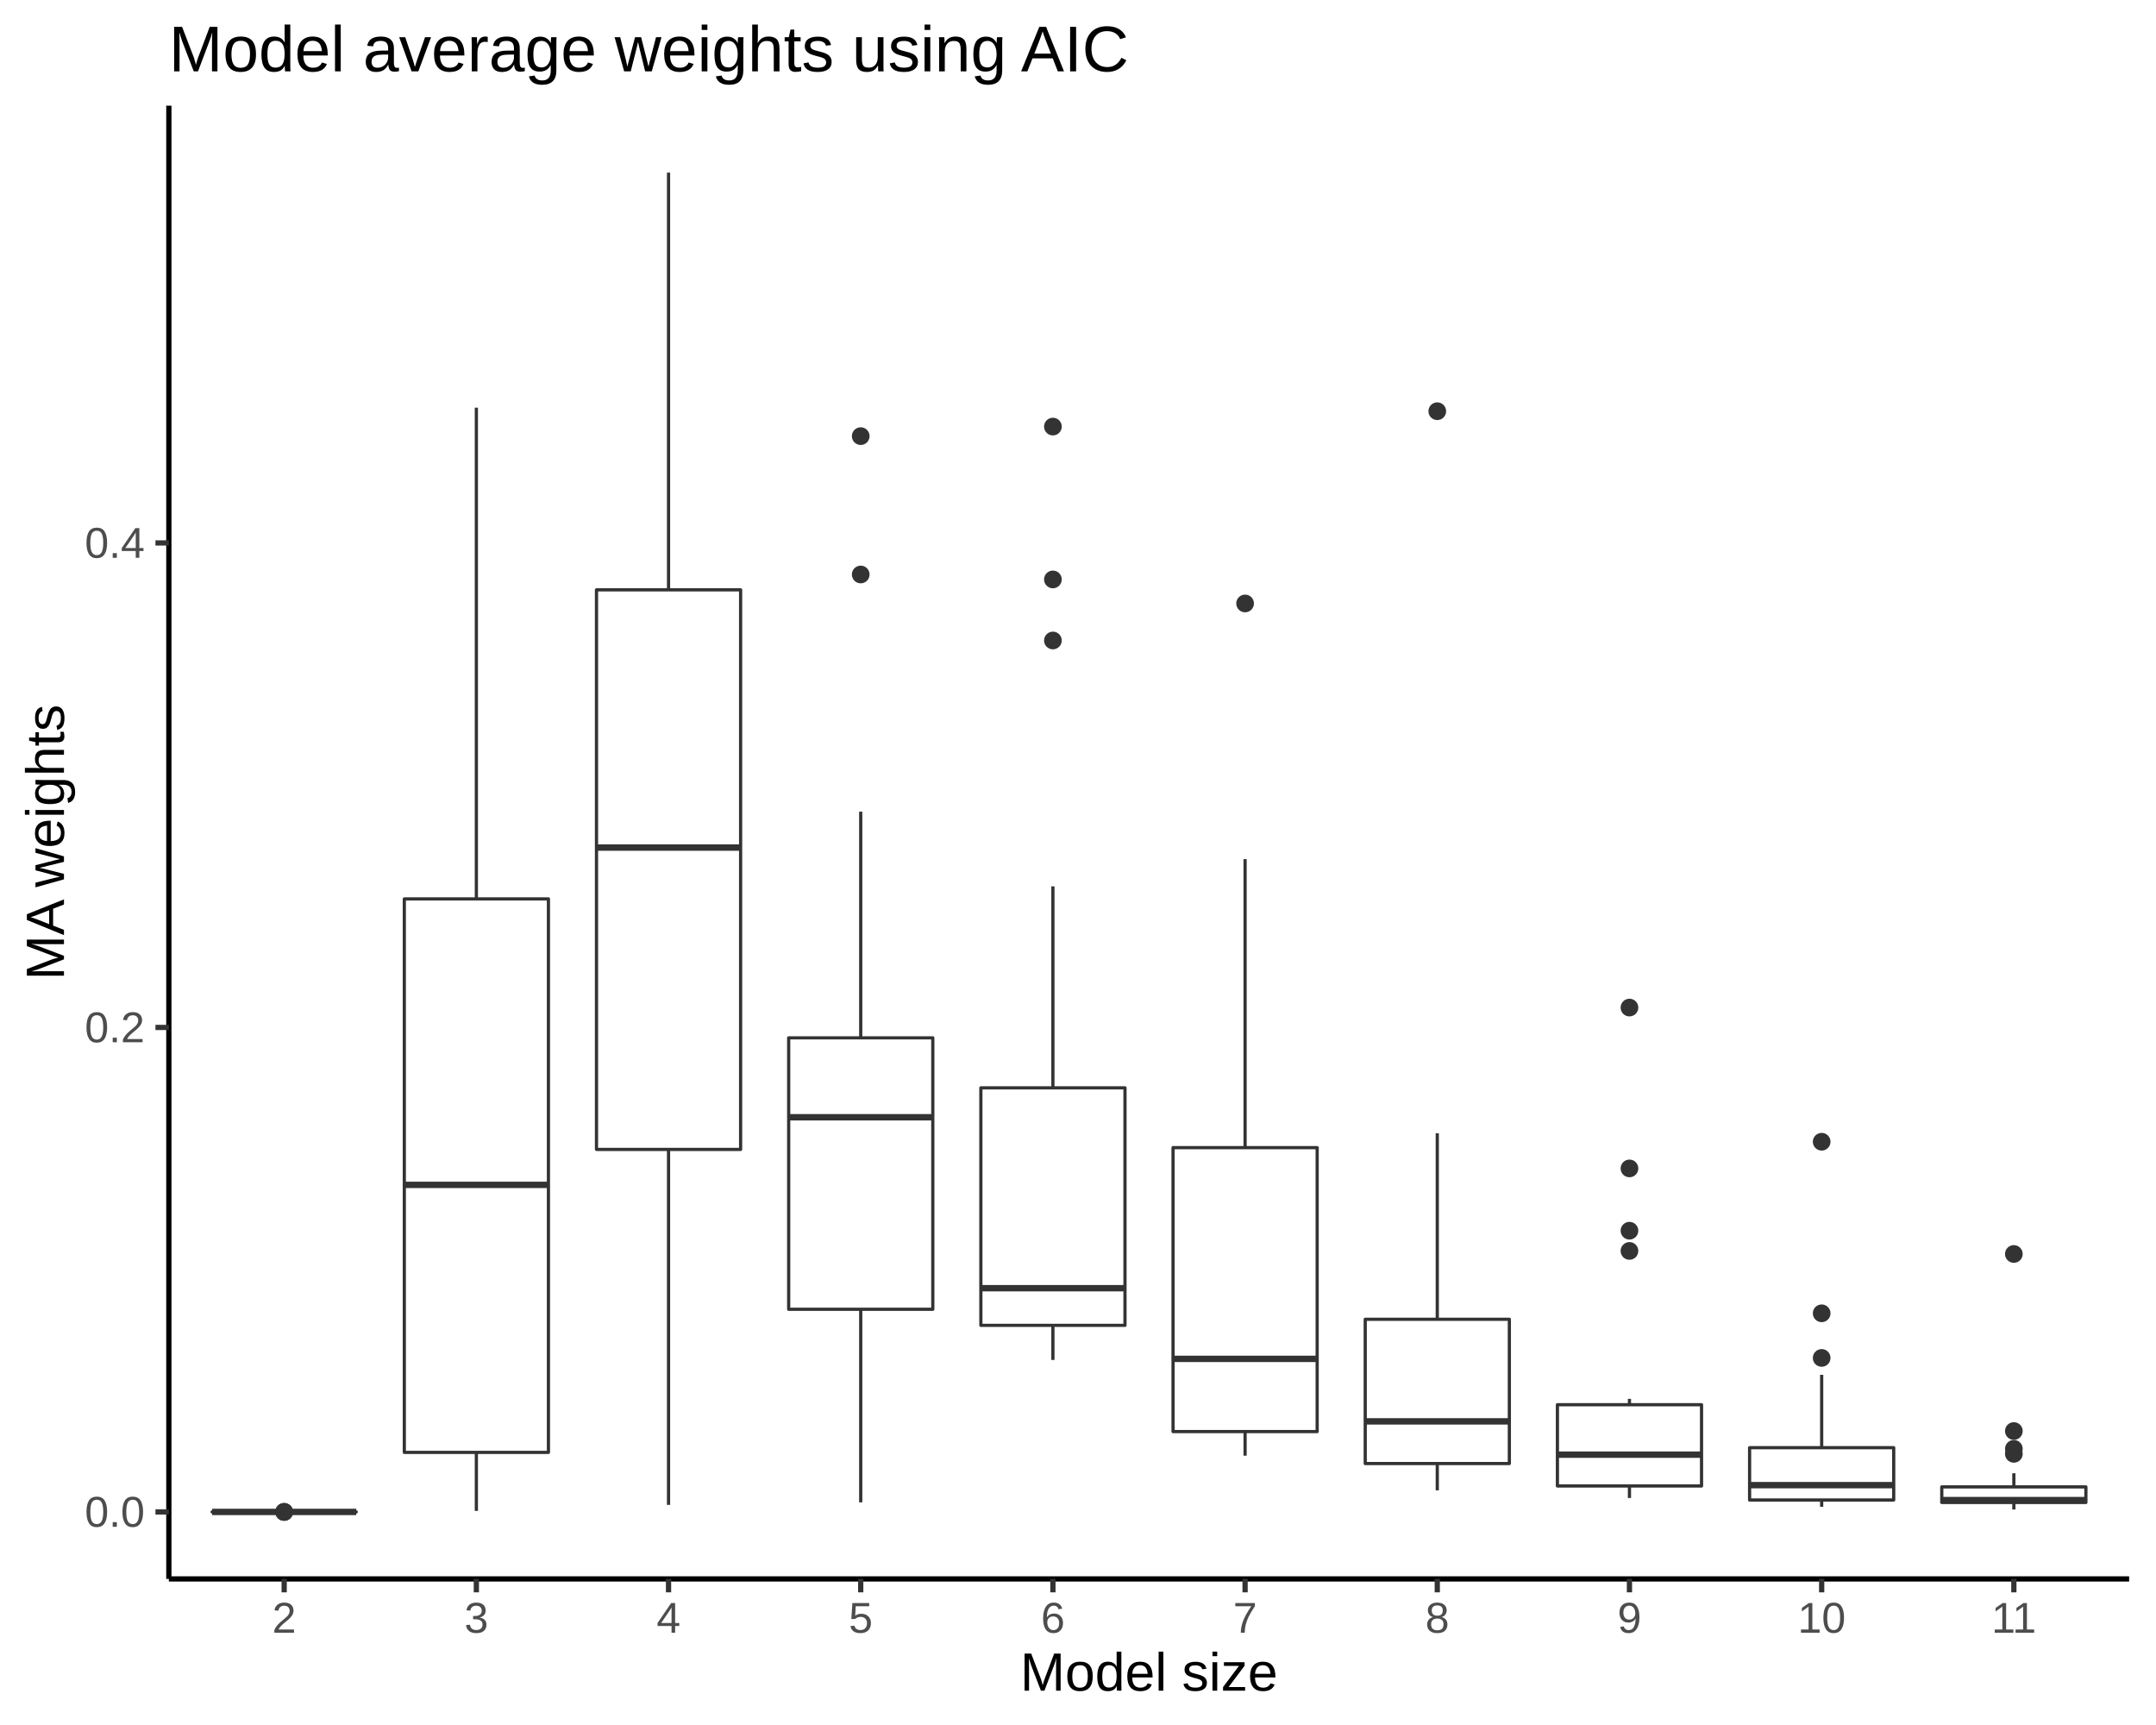
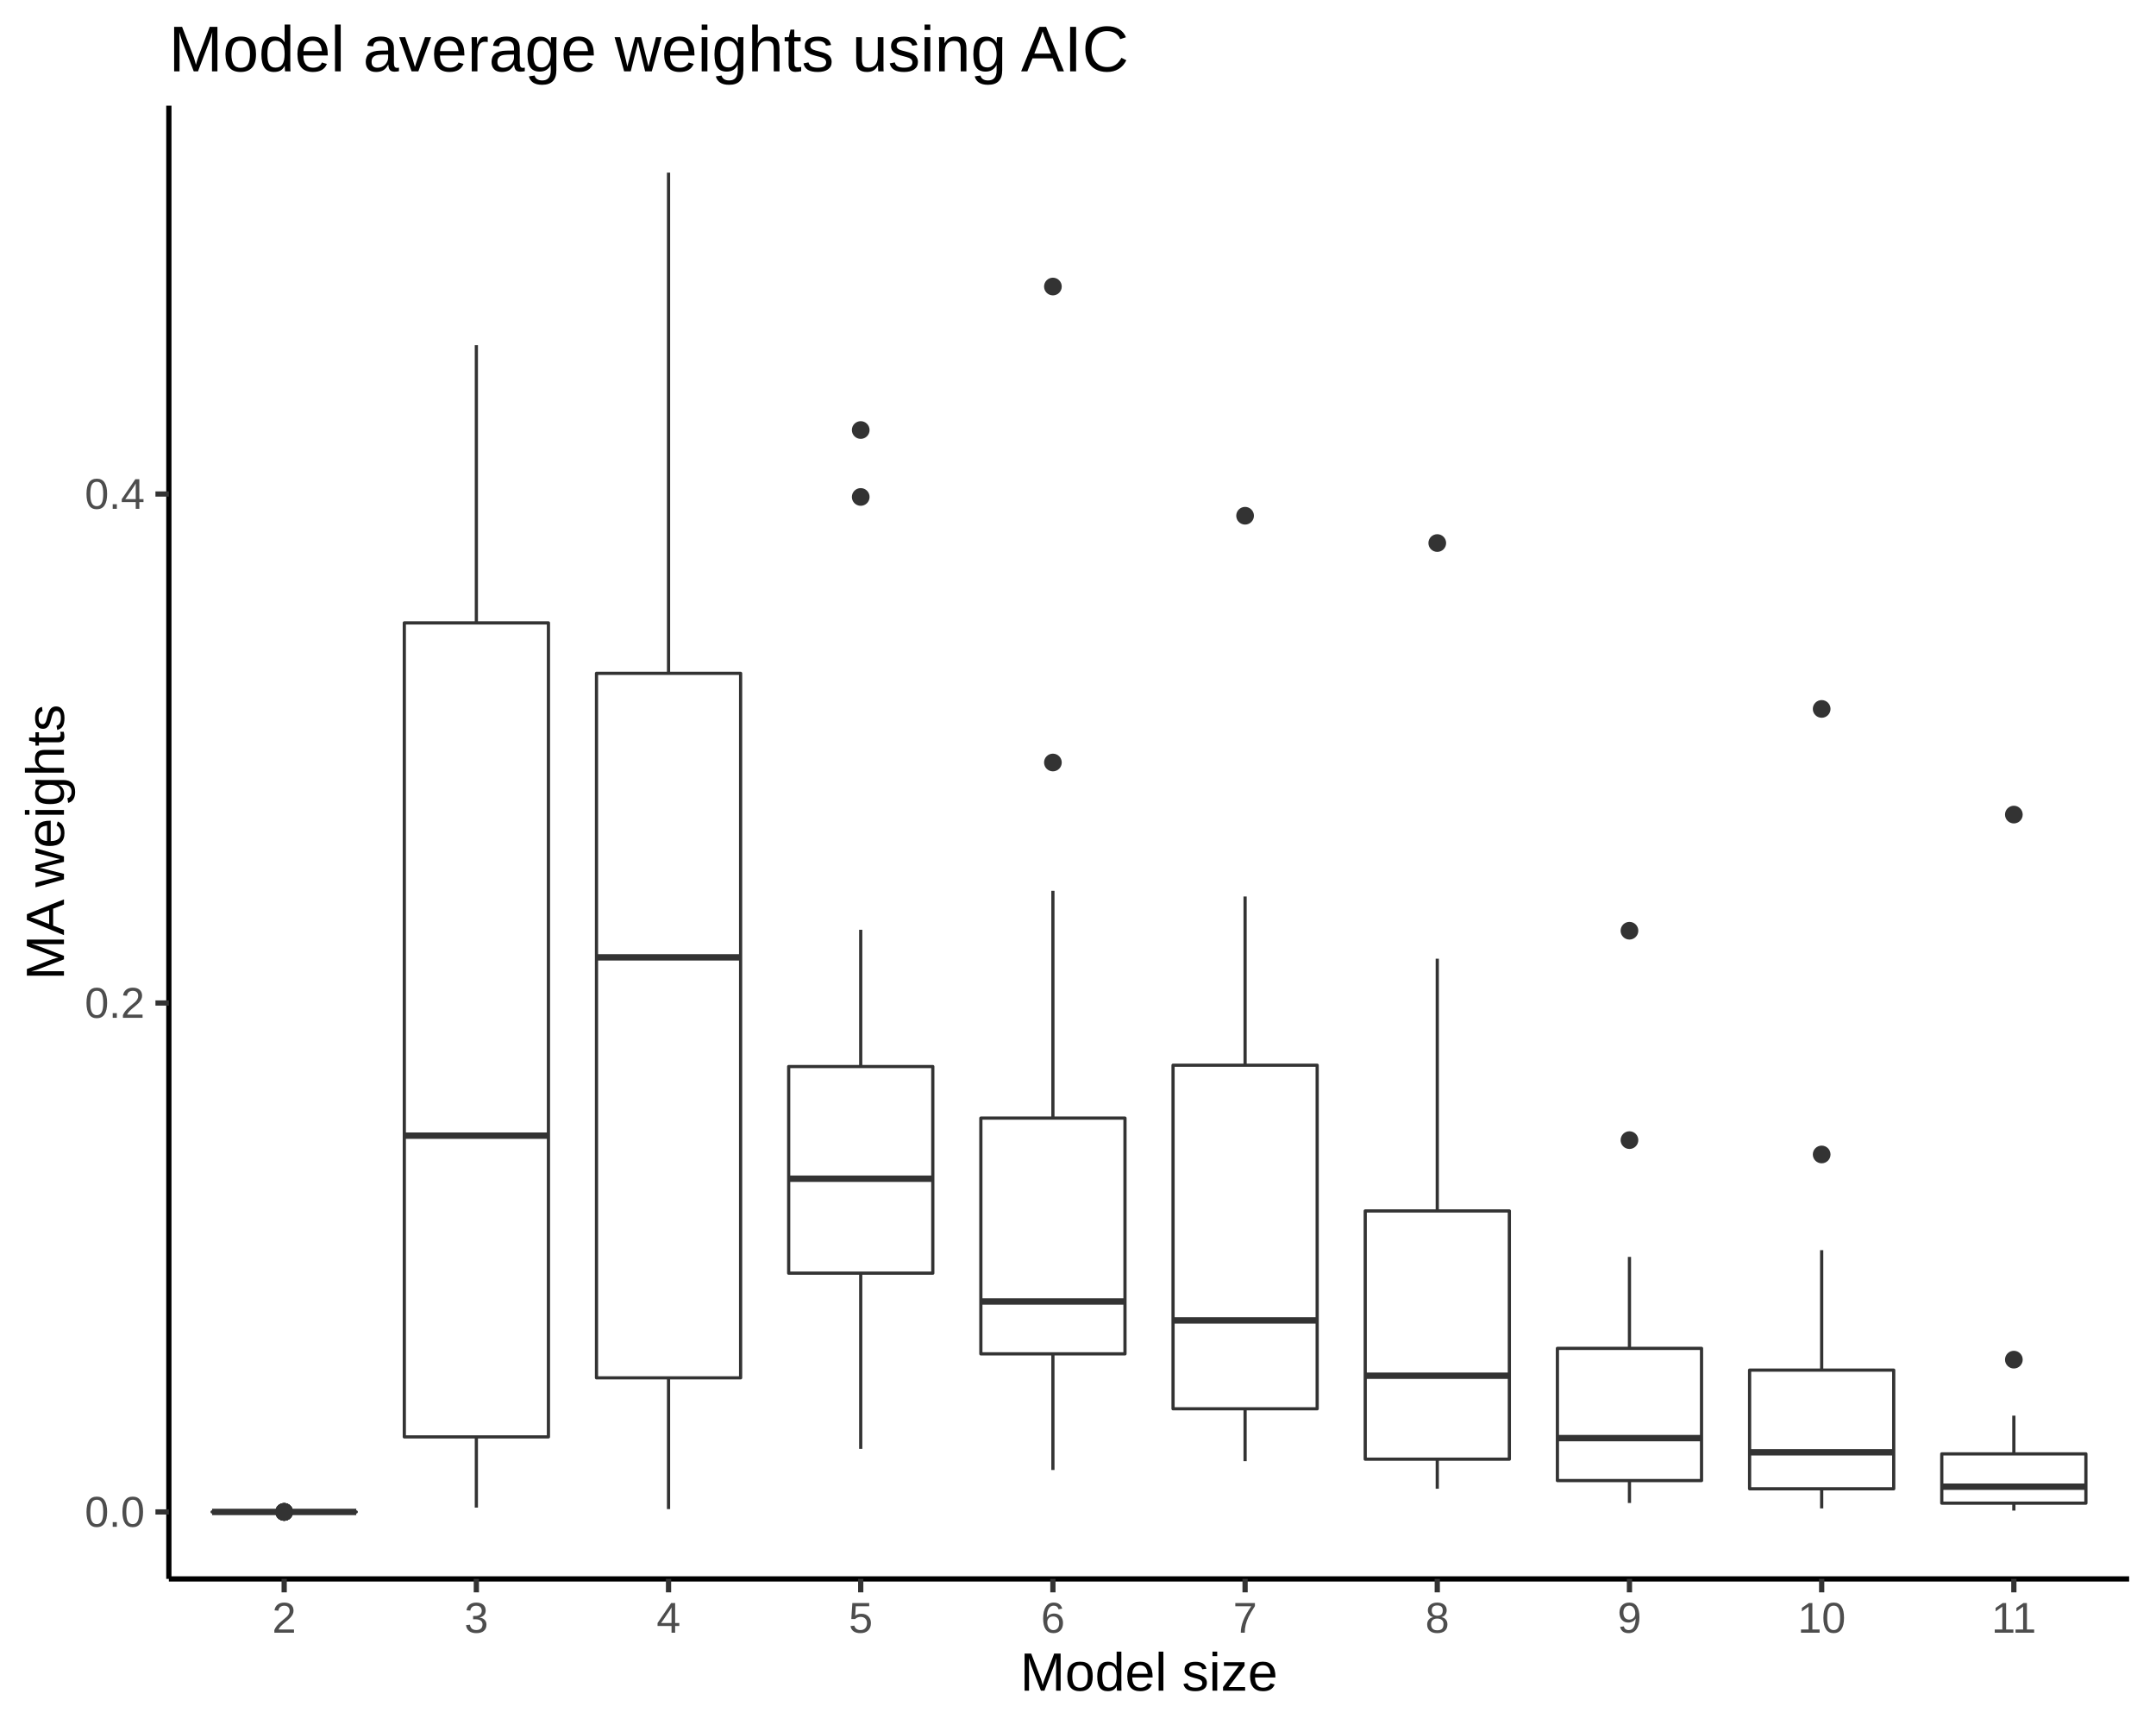
<svg xmlns="http://www.w3.org/2000/svg" viewBox="0 0 720.00 576.00">
  <defs>
    <style type="text/css">
    line, polyline, polygon, path, rect, circle {
      fill: none;
      stroke: #000000;
      stroke-linecap: round;
      stroke-linejoin: round;
      stroke-miterlimit: 10.00;
    }
  </style>
  </defs>
  <rect width="100%" height="100%" style="stroke: none; fill: #FFFFFF;" />
  <rect x="0.00" y="0.00" width="720.00" height="576.00" style="stroke-width: 1.75; stroke: #FFFFFF; fill: #FFFFFF;" />
  <defs>
    <clipPath id="cpNTYuMzl8NzExLjAzfDUyNy4yMnwzNS4yOA==">
      <rect x="56.39" y="35.28" width="654.64" height="491.94" />
    </clipPath>
  </defs>
  <rect x="56.39" y="35.28" width="654.64" height="491.94" style="stroke-width: 1.75; stroke: none; fill: #FFFFFF;" clip-path="url(#cpNTYuMzl8NzExLjAzfDUyNy4yMnwzNS4yOA==)" />
  <circle cx="94.90" cy="504.85" r="1.95pt" style="stroke-width: 0.71; stroke: #333333; fill: #333333;" clip-path="url(#cpNTYuMzl8NzExLjAzfDUyNy4yMnwzNS4yOA==)" />
  <circle cx="94.90" cy="504.85" r="1.95pt" style="stroke-width: 0.71; stroke: #333333; fill: #333333;" clip-path="url(#cpNTYuMzl8NzExLjAzfDUyNy4yMnwzNS4yOA==)" />
  <circle cx="94.90" cy="504.85" r="1.95pt" style="stroke-width: 0.71; stroke: #333333; fill: #333333;" clip-path="url(#cpNTYuMzl8NzExLjAzfDUyNy4yMnwzNS4yOA==)" />
+   <circle cx="94.90" cy="504.85" r="1.95pt" style="stroke-width: 0.71; stroke: #333333; fill: #333333;" clip-path="url(#cpNTYuMzl8NzExLjAzfDUyNy4yMnwzNS4yOA==)" />
+   <circle cx="94.90" cy="504.85" r="1.95pt" style="stroke-width: 0.71; stroke: #333333; fill: #333333;" clip-path="url(#cpNTYuMzl8NzExLjAzfDUyNy4yMnwzNS4yOA==)" />
  <line x1="94.90" y1="504.85" x2="94.90" y2="504.85" style="stroke-width: 1.07; stroke: #333333; stroke-linecap: butt;" clip-path="url(#cpNTYuMzl8NzExLjAzfDUyNy4yMnwzNS4yOA==)" />
  <line x1="94.90" y1="504.85" x2="94.90" y2="504.85" style="stroke-width: 1.07; stroke: #333333; stroke-linecap: butt;" clip-path="url(#cpNTYuMzl8NzExLjAzfDUyNy4yMnwzNS4yOA==)" />
  <polygon points="70.83,504.85 70.83,504.85 118.97,504.85 118.97,504.85 70.83,504.85 " style="stroke-width: 1.07; stroke: #333333; fill: #FFFFFF;" clip-path="url(#cpNTYuMzl8NzExLjAzfDUyNy4yMnwzNS4yOA==)" />
  <line x1="70.83" y1="504.85" x2="118.97" y2="504.85" style="stroke-width: 2.13; stroke: #333333; stroke-linecap: butt;" clip-path="url(#cpNTYuMzl8NzExLjAzfDUyNy4yMnwzNS4yOA==)" />
-   <line x1="159.08" y1="300.15" x2="159.08" y2="136.12" style="stroke-width: 1.07; stroke: #333333; stroke-linecap: butt;" clip-path="url(#cpNTYuMzl8NzExLjAzfDUyNy4yMnwzNS4yOA==)" />
-   <line x1="159.08" y1="484.98" x2="159.08" y2="504.49" style="stroke-width: 1.07; stroke: #333333; stroke-linecap: butt;" clip-path="url(#cpNTYuMzl8NzExLjAzfDUyNy4yMnwzNS4yOA==)" />
-   <polygon points="135.02,300.15 135.02,484.98 183.15,484.98 183.15,300.15 135.02,300.15 " style="stroke-width: 1.07; stroke: #333333; fill: #FFFFFF;" clip-path="url(#cpNTYuMzl8NzExLjAzfDUyNy4yMnwzNS4yOA==)" />
-   <line x1="135.02" y1="395.65" x2="183.15" y2="395.65" style="stroke-width: 2.13; stroke: #333333; stroke-linecap: butt;" clip-path="url(#cpNTYuMzl8NzExLjAzfDUyNy4yMnwzNS4yOA==)" />
-   <line x1="223.26" y1="196.95" x2="223.26" y2="57.64" style="stroke-width: 1.07; stroke: #333333; stroke-linecap: butt;" clip-path="url(#cpNTYuMzl8NzExLjAzfDUyNy4yMnwzNS4yOA==)" />
-   <line x1="223.26" y1="383.80" x2="223.26" y2="502.50" style="stroke-width: 1.07; stroke: #333333; stroke-linecap: butt;" clip-path="url(#cpNTYuMzl8NzExLjAzfDUyNy4yMnwzNS4yOA==)" />
-   <polygon points="199.20,196.95 199.20,383.80 247.33,383.80 247.33,196.95 199.20,196.95 " style="stroke-width: 1.07; stroke: #333333; fill: #FFFFFF;" clip-path="url(#cpNTYuMzl8NzExLjAzfDUyNy4yMnwzNS4yOA==)" />
-   <line x1="199.20" y1="283.01" x2="247.33" y2="283.01" style="stroke-width: 2.13; stroke: #333333; stroke-linecap: butt;" clip-path="url(#cpNTYuMzl8NzExLjAzfDUyNy4yMnwzNS4yOA==)" />
-   <circle cx="287.44" cy="145.63" r="1.95pt" style="stroke-width: 0.71; stroke: #333333; fill: #333333;" clip-path="url(#cpNTYuMzl8NzExLjAzfDUyNy4yMnwzNS4yOA==)" />
-   <circle cx="287.44" cy="191.83" r="1.95pt" style="stroke-width: 0.71; stroke: #333333; fill: #333333;" clip-path="url(#cpNTYuMzl8NzExLjAzfDUyNy4yMnwzNS4yOA==)" />
-   <line x1="287.44" y1="346.55" x2="287.44" y2="271.02" style="stroke-width: 1.07; stroke: #333333; stroke-linecap: butt;" clip-path="url(#cpNTYuMzl8NzExLjAzfDUyNy4yMnwzNS4yOA==)" />
-   <line x1="287.44" y1="437.19" x2="287.44" y2="501.65" style="stroke-width: 1.07; stroke: #333333; stroke-linecap: butt;" clip-path="url(#cpNTYuMzl8NzExLjAzfDUyNy4yMnwzNS4yOA==)" />
-   <polygon points="263.38,346.55 263.38,437.19 311.51,437.19 311.51,346.55 263.38,346.55 " style="stroke-width: 1.07; stroke: #333333; fill: #FFFFFF;" clip-path="url(#cpNTYuMzl8NzExLjAzfDUyNy4yMnwzNS4yOA==)" />
-   <line x1="263.38" y1="373.07" x2="311.51" y2="373.07" style="stroke-width: 2.13; stroke: #333333; stroke-linecap: butt;" clip-path="url(#cpNTYuMzl8NzExLjAzfDUyNy4yMnwzNS4yOA==)" />
-   <circle cx="351.62" cy="142.44" r="1.95pt" style="stroke-width: 0.71; stroke: #333333; fill: #333333;" clip-path="url(#cpNTYuMzl8NzExLjAzfDUyNy4yMnwzNS4yOA==)" />
-   <circle cx="351.62" cy="213.87" r="1.95pt" style="stroke-width: 0.71; stroke: #333333; fill: #333333;" clip-path="url(#cpNTYuMzl8NzExLjAzfDUyNy4yMnwzNS4yOA==)" />
-   <circle cx="351.62" cy="193.48" r="1.95pt" style="stroke-width: 0.71; stroke: #333333; fill: #333333;" clip-path="url(#cpNTYuMzl8NzExLjAzfDUyNy4yMnwzNS4yOA==)" />
-   <line x1="351.62" y1="363.25" x2="351.62" y2="295.96" style="stroke-width: 1.07; stroke: #333333; stroke-linecap: butt;" clip-path="url(#cpNTYuMzl8NzExLjAzfDUyNy4yMnwzNS4yOA==)" />
-   <line x1="351.62" y1="442.55" x2="351.62" y2="454.10" style="stroke-width: 1.07; stroke: #333333; stroke-linecap: butt;" clip-path="url(#cpNTYuMzl8NzExLjAzfDUyNy4yMnwzNS4yOA==)" />
-   <polygon points="327.56,363.25 327.56,442.55 375.69,442.55 375.69,363.25 327.56,363.25 " style="stroke-width: 1.07; stroke: #333333; fill: #FFFFFF;" clip-path="url(#cpNTYuMzl8NzExLjAzfDUyNy4yMnwzNS4yOA==)" />
-   <line x1="327.56" y1="430.14" x2="375.69" y2="430.14" style="stroke-width: 2.13; stroke: #333333; stroke-linecap: butt;" clip-path="url(#cpNTYuMzl8NzExLjAzfDUyNy4yMnwzNS4yOA==)" />
-   <circle cx="415.80" cy="201.50" r="1.95pt" style="stroke-width: 0.71; stroke: #333333; fill: #333333;" clip-path="url(#cpNTYuMzl8NzExLjAzfDUyNy4yMnwzNS4yOA==)" />
-   <line x1="415.80" y1="383.21" x2="415.80" y2="286.86" style="stroke-width: 1.07; stroke: #333333; stroke-linecap: butt;" clip-path="url(#cpNTYuMzl8NzExLjAzfDUyNy4yMnwzNS4yOA==)" />
-   <line x1="415.80" y1="478.02" x2="415.80" y2="486.06" style="stroke-width: 1.07; stroke: #333333; stroke-linecap: butt;" clip-path="url(#cpNTYuMzl8NzExLjAzfDUyNy4yMnwzNS4yOA==)" />
-   <polygon points="391.74,383.21 391.74,478.02 439.87,478.02 439.87,383.21 391.74,383.21 " style="stroke-width: 1.07; stroke: #333333; fill: #FFFFFF;" clip-path="url(#cpNTYuMzl8NzExLjAzfDUyNy4yMnwzNS4yOA==)" />
-   <line x1="391.74" y1="453.74" x2="439.87" y2="453.74" style="stroke-width: 2.13; stroke: #333333; stroke-linecap: butt;" clip-path="url(#cpNTYuMzl8NzExLjAzfDUyNy4yMnwzNS4yOA==)" />
-   <circle cx="479.98" cy="137.31" r="1.95pt" style="stroke-width: 0.71; stroke: #333333; fill: #333333;" clip-path="url(#cpNTYuMzl8NzExLjAzfDUyNy4yMnwzNS4yOA==)" />
-   <line x1="479.98" y1="440.52" x2="479.98" y2="378.42" style="stroke-width: 1.07; stroke: #333333; stroke-linecap: butt;" clip-path="url(#cpNTYuMzl8NzExLjAzfDUyNy4yMnwzNS4yOA==)" />
-   <line x1="479.98" y1="488.70" x2="479.98" y2="497.65" style="stroke-width: 1.07; stroke: #333333; stroke-linecap: butt;" clip-path="url(#cpNTYuMzl8NzExLjAzfDUyNy4yMnwzNS4yOA==)" />
-   <polygon points="455.92,440.52 455.92,488.70 504.05,488.70 504.05,440.52 455.92,440.52 " style="stroke-width: 1.07; stroke: #333333; fill: #FFFFFF;" clip-path="url(#cpNTYuMzl8NzExLjAzfDUyNy4yMnwzNS4yOA==)" />
-   <line x1="455.92" y1="474.62" x2="504.05" y2="474.62" style="stroke-width: 2.13; stroke: #333333; stroke-linecap: butt;" clip-path="url(#cpNTYuMzl8NzExLjAzfDUyNy4yMnwzNS4yOA==)" />
-   <circle cx="544.16" cy="417.70" r="1.95pt" style="stroke-width: 0.71; stroke: #333333; fill: #333333;" clip-path="url(#cpNTYuMzl8NzExLjAzfDUyNy4yMnwzNS4yOA==)" />
-   <circle cx="544.16" cy="336.44" r="1.95pt" style="stroke-width: 0.71; stroke: #333333; fill: #333333;" clip-path="url(#cpNTYuMzl8NzExLjAzfDUyNy4yMnwzNS4yOA==)" />
-   <circle cx="544.16" cy="410.95" r="1.95pt" style="stroke-width: 0.71; stroke: #333333; fill: #333333;" clip-path="url(#cpNTYuMzl8NzExLjAzfDUyNy4yMnwzNS4yOA==)" />
-   <circle cx="544.16" cy="390.15" r="1.95pt" style="stroke-width: 0.71; stroke: #333333; fill: #333333;" clip-path="url(#cpNTYuMzl8NzExLjAzfDUyNy4yMnwzNS4yOA==)" />
-   <line x1="544.16" y1="469.05" x2="544.16" y2="467.09" style="stroke-width: 1.07; stroke: #333333; stroke-linecap: butt;" clip-path="url(#cpNTYuMzl8NzExLjAzfDUyNy4yMnwzNS4yOA==)" />
-   <line x1="544.16" y1="496.19" x2="544.16" y2="500.20" style="stroke-width: 1.07; stroke: #333333; stroke-linecap: butt;" clip-path="url(#cpNTYuMzl8NzExLjAzfDUyNy4yMnwzNS4yOA==)" />
-   <polygon points="520.10,469.05 520.10,496.19 568.23,496.19 568.23,469.05 520.10,469.05 " style="stroke-width: 1.07; stroke: #333333; fill: #FFFFFF;" clip-path="url(#cpNTYuMzl8NzExLjAzfDUyNy4yMnwzNS4yOA==)" />
-   <line x1="520.10" y1="485.74" x2="568.23" y2="485.74" style="stroke-width: 2.13; stroke: #333333; stroke-linecap: butt;" clip-path="url(#cpNTYuMzl8NzExLjAzfDUyNy4yMnwzNS4yOA==)" />
-   <circle cx="608.35" cy="381.24" r="1.95pt" style="stroke-width: 0.71; stroke: #333333; fill: #333333;" clip-path="url(#cpNTYuMzl8NzExLjAzfDUyNy4yMnwzNS4yOA==)" />
-   <circle cx="608.35" cy="438.53" r="1.95pt" style="stroke-width: 0.71; stroke: #333333; fill: #333333;" clip-path="url(#cpNTYuMzl8NzExLjAzfDUyNy4yMnwzNS4yOA==)" />
-   <circle cx="608.35" cy="453.43" r="1.95pt" style="stroke-width: 0.71; stroke: #333333; fill: #333333;" clip-path="url(#cpNTYuMzl8NzExLjAzfDUyNy4yMnwzNS4yOA==)" />
-   <line x1="608.35" y1="483.40" x2="608.35" y2="459.08" style="stroke-width: 1.07; stroke: #333333; stroke-linecap: butt;" clip-path="url(#cpNTYuMzl8NzExLjAzfDUyNy4yMnwzNS4yOA==)" />
-   <line x1="608.35" y1="500.87" x2="608.35" y2="503.14" style="stroke-width: 1.07; stroke: #333333; stroke-linecap: butt;" clip-path="url(#cpNTYuMzl8NzExLjAzfDUyNy4yMnwzNS4yOA==)" />
-   <polygon points="584.28,483.40 584.28,500.87 632.41,500.87 632.41,483.40 584.28,483.40 " style="stroke-width: 1.07; stroke: #333333; fill: #FFFFFF;" clip-path="url(#cpNTYuMzl8NzExLjAzfDUyNy4yMnwzNS4yOA==)" />
-   <line x1="584.28" y1="495.90" x2="632.41" y2="495.90" style="stroke-width: 2.13; stroke: #333333; stroke-linecap: butt;" clip-path="url(#cpNTYuMzl8NzExLjAzfDUyNy4yMnwzNS4yOA==)" />
-   <circle cx="672.53" cy="418.72" r="1.95pt" style="stroke-width: 0.71; stroke: #333333; fill: #333333;" clip-path="url(#cpNTYuMzl8NzExLjAzfDUyNy4yMnwzNS4yOA==)" />
-   <circle cx="672.53" cy="477.84" r="1.95pt" style="stroke-width: 0.71; stroke: #333333; fill: #333333;" clip-path="url(#cpNTYuMzl8NzExLjAzfDUyNy4yMnwzNS4yOA==)" />
-   <circle cx="672.53" cy="483.78" r="1.95pt" style="stroke-width: 0.71; stroke: #333333; fill: #333333;" clip-path="url(#cpNTYuMzl8NzExLjAzfDUyNy4yMnwzNS4yOA==)" />
-   <circle cx="672.53" cy="485.46" r="1.95pt" style="stroke-width: 0.71; stroke: #333333; fill: #333333;" clip-path="url(#cpNTYuMzl8NzExLjAzfDUyNy4yMnwzNS4yOA==)" />
-   <line x1="672.53" y1="496.49" x2="672.53" y2="491.94" style="stroke-width: 1.07; stroke: #333333; stroke-linecap: butt;" clip-path="url(#cpNTYuMzl8NzExLjAzfDUyNy4yMnwzNS4yOA==)" />
-   <line x1="672.53" y1="501.69" x2="672.53" y2="504.04" style="stroke-width: 1.07; stroke: #333333; stroke-linecap: butt;" clip-path="url(#cpNTYuMzl8NzExLjAzfDUyNy4yMnwzNS4yOA==)" />
-   <polygon points="648.46,496.49 648.46,501.69 696.59,501.69 696.59,496.49 648.46,496.49 " style="stroke-width: 1.07; stroke: #333333; fill: #FFFFFF;" clip-path="url(#cpNTYuMzl8NzExLjAzfDUyNy4yMnwzNS4yOA==)" />
-   <line x1="648.46" y1="500.89" x2="696.59" y2="500.89" style="stroke-width: 2.13; stroke: #333333; stroke-linecap: butt;" clip-path="url(#cpNTYuMzl8NzExLjAzfDUyNy4yMnwzNS4yOA==)" />
+   <line x1="159.08" y1="207.99" x2="159.08" y2="115.23" style="stroke-width: 1.07; stroke: #333333; stroke-linecap: butt;" clip-path="url(#cpNTYuMzl8NzExLjAzfDUyNy4yMnwzNS4yOA==)" />
+   <line x1="159.08" y1="479.80" x2="159.08" y2="503.41" style="stroke-width: 1.07; stroke: #333333; stroke-linecap: butt;" clip-path="url(#cpNTYuMzl8NzExLjAzfDUyNy4yMnwzNS4yOA==)" />
+   <polygon points="135.02,207.99 135.02,479.80 183.15,479.80 183.15,207.99 135.02,207.99 " style="stroke-width: 1.07; stroke: #333333; fill: #FFFFFF;" clip-path="url(#cpNTYuMzl8NzExLjAzfDUyNy4yMnwzNS4yOA==)" />
+   <line x1="135.02" y1="379.20" x2="183.15" y2="379.20" style="stroke-width: 2.13; stroke: #333333; stroke-linecap: butt;" clip-path="url(#cpNTYuMzl8NzExLjAzfDUyNy4yMnwzNS4yOA==)" />
+   <line x1="223.26" y1="224.83" x2="223.26" y2="57.64" style="stroke-width: 1.07; stroke: #333333; stroke-linecap: butt;" clip-path="url(#cpNTYuMzl8NzExLjAzfDUyNy4yMnwzNS4yOA==)" />
+   <line x1="223.26" y1="460.08" x2="223.26" y2="503.91" style="stroke-width: 1.07; stroke: #333333; stroke-linecap: butt;" clip-path="url(#cpNTYuMzl8NzExLjAzfDUyNy4yMnwzNS4yOA==)" />
+   <polygon points="199.20,224.83 199.20,460.08 247.33,460.08 247.33,224.83 199.20,224.83 " style="stroke-width: 1.07; stroke: #333333; fill: #FFFFFF;" clip-path="url(#cpNTYuMzl8NzExLjAzfDUyNy4yMnwzNS4yOA==)" />
+   <line x1="199.20" y1="319.67" x2="247.33" y2="319.67" style="stroke-width: 2.13; stroke: #333333; stroke-linecap: butt;" clip-path="url(#cpNTYuMzl8NzExLjAzfDUyNy4yMnwzNS4yOA==)" />
+   <circle cx="287.44" cy="143.59" r="1.95pt" style="stroke-width: 0.71; stroke: #333333; fill: #333333;" clip-path="url(#cpNTYuMzl8NzExLjAzfDUyNy4yMnwzNS4yOA==)" />
+   <circle cx="287.44" cy="165.94" r="1.95pt" style="stroke-width: 0.71; stroke: #333333; fill: #333333;" clip-path="url(#cpNTYuMzl8NzExLjAzfDUyNy4yMnwzNS4yOA==)" />
+   <line x1="287.44" y1="356.13" x2="287.44" y2="310.47" style="stroke-width: 1.07; stroke: #333333; stroke-linecap: butt;" clip-path="url(#cpNTYuMzl8NzExLjAzfDUyNy4yMnwzNS4yOA==)" />
+   <line x1="287.44" y1="425.13" x2="287.44" y2="483.81" style="stroke-width: 1.07; stroke: #333333; stroke-linecap: butt;" clip-path="url(#cpNTYuMzl8NzExLjAzfDUyNy4yMnwzNS4yOA==)" />
+   <polygon points="263.38,356.13 263.38,425.13 311.51,425.13 311.51,356.13 263.38,356.13 " style="stroke-width: 1.07; stroke: #333333; fill: #FFFFFF;" clip-path="url(#cpNTYuMzl8NzExLjAzfDUyNy4yMnwzNS4yOA==)" />
+   <line x1="263.38" y1="393.59" x2="311.51" y2="393.59" style="stroke-width: 2.13; stroke: #333333; stroke-linecap: butt;" clip-path="url(#cpNTYuMzl8NzExLjAzfDUyNy4yMnwzNS4yOA==)" />
+   <circle cx="351.62" cy="95.68" r="1.95pt" style="stroke-width: 0.71; stroke: #333333; fill: #333333;" clip-path="url(#cpNTYuMzl8NzExLjAzfDUyNy4yMnwzNS4yOA==)" />
+   <circle cx="351.62" cy="254.61" r="1.95pt" style="stroke-width: 0.71; stroke: #333333; fill: #333333;" clip-path="url(#cpNTYuMzl8NzExLjAzfDUyNy4yMnwzNS4yOA==)" />
+   <line x1="351.62" y1="373.35" x2="351.62" y2="297.45" style="stroke-width: 1.07; stroke: #333333; stroke-linecap: butt;" clip-path="url(#cpNTYuMzl8NzExLjAzfDUyNy4yMnwzNS4yOA==)" />
+   <line x1="351.62" y1="452.07" x2="351.62" y2="490.84" style="stroke-width: 1.07; stroke: #333333; stroke-linecap: butt;" clip-path="url(#cpNTYuMzl8NzExLjAzfDUyNy4yMnwzNS4yOA==)" />
+   <polygon points="327.56,373.35 327.56,452.07 375.69,452.07 375.69,373.35 327.56,373.35 " style="stroke-width: 1.07; stroke: #333333; fill: #FFFFFF;" clip-path="url(#cpNTYuMzl8NzExLjAzfDUyNy4yMnwzNS4yOA==)" />
+   <line x1="327.56" y1="434.58" x2="375.69" y2="434.58" style="stroke-width: 2.13; stroke: #333333; stroke-linecap: butt;" clip-path="url(#cpNTYuMzl8NzExLjAzfDUyNy4yMnwzNS4yOA==)" />
+   <circle cx="415.80" cy="172.21" r="1.95pt" style="stroke-width: 0.71; stroke: #333333; fill: #333333;" clip-path="url(#cpNTYuMzl8NzExLjAzfDUyNy4yMnwzNS4yOA==)" />
+   <line x1="415.80" y1="355.69" x2="415.80" y2="299.34" style="stroke-width: 1.07; stroke: #333333; stroke-linecap: butt;" clip-path="url(#cpNTYuMzl8NzExLjAzfDUyNy4yMnwzNS4yOA==)" />
+   <line x1="415.80" y1="470.41" x2="415.80" y2="487.91" style="stroke-width: 1.07; stroke: #333333; stroke-linecap: butt;" clip-path="url(#cpNTYuMzl8NzExLjAzfDUyNy4yMnwzNS4yOA==)" />
+   <polygon points="391.74,355.69 391.74,470.41 439.87,470.41 439.87,355.69 391.74,355.69 " style="stroke-width: 1.07; stroke: #333333; fill: #FFFFFF;" clip-path="url(#cpNTYuMzl8NzExLjAzfDUyNy4yMnwzNS4yOA==)" />
+   <line x1="391.74" y1="440.90" x2="439.87" y2="440.90" style="stroke-width: 2.13; stroke: #333333; stroke-linecap: butt;" clip-path="url(#cpNTYuMzl8NzExLjAzfDUyNy4yMnwzNS4yOA==)" />
+   <circle cx="479.98" cy="181.33" r="1.95pt" style="stroke-width: 0.71; stroke: #333333; fill: #333333;" clip-path="url(#cpNTYuMzl8NzExLjAzfDUyNy4yMnwzNS4yOA==)" />
+   <line x1="479.98" y1="404.35" x2="479.98" y2="320.12" style="stroke-width: 1.07; stroke: #333333; stroke-linecap: butt;" clip-path="url(#cpNTYuMzl8NzExLjAzfDUyNy4yMnwzNS4yOA==)" />
+   <line x1="479.98" y1="487.24" x2="479.98" y2="497.10" style="stroke-width: 1.07; stroke: #333333; stroke-linecap: butt;" clip-path="url(#cpNTYuMzl8NzExLjAzfDUyNy4yMnwzNS4yOA==)" />
+   <polygon points="455.92,404.35 455.92,487.24 504.05,487.24 504.05,404.35 455.92,404.35 " style="stroke-width: 1.07; stroke: #333333; fill: #FFFFFF;" clip-path="url(#cpNTYuMzl8NzExLjAzfDUyNy4yMnwzNS4yOA==)" />
+   <line x1="455.92" y1="459.37" x2="504.05" y2="459.37" style="stroke-width: 2.13; stroke: #333333; stroke-linecap: butt;" clip-path="url(#cpNTYuMzl8NzExLjAzfDUyNy4yMnwzNS4yOA==)" />
+   <circle cx="544.16" cy="380.70" r="1.95pt" style="stroke-width: 0.71; stroke: #333333; fill: #333333;" clip-path="url(#cpNTYuMzl8NzExLjAzfDUyNy4yMnwzNS4yOA==)" />
+   <circle cx="544.16" cy="310.78" r="1.95pt" style="stroke-width: 0.71; stroke: #333333; fill: #333333;" clip-path="url(#cpNTYuMzl8NzExLjAzfDUyNy4yMnwzNS4yOA==)" />
+   <line x1="544.16" y1="450.24" x2="544.16" y2="419.69" style="stroke-width: 1.07; stroke: #333333; stroke-linecap: butt;" clip-path="url(#cpNTYuMzl8NzExLjAzfDUyNy4yMnwzNS4yOA==)" />
+   <line x1="544.16" y1="494.38" x2="544.16" y2="501.86" style="stroke-width: 1.07; stroke: #333333; stroke-linecap: butt;" clip-path="url(#cpNTYuMzl8NzExLjAzfDUyNy4yMnwzNS4yOA==)" />
+   <polygon points="520.10,450.24 520.10,494.38 568.23,494.38 568.23,450.24 520.10,450.24 " style="stroke-width: 1.07; stroke: #333333; fill: #FFFFFF;" clip-path="url(#cpNTYuMzl8NzExLjAzfDUyNy4yMnwzNS4yOA==)" />
+   <line x1="520.10" y1="480.20" x2="568.23" y2="480.20" style="stroke-width: 2.13; stroke: #333333; stroke-linecap: butt;" clip-path="url(#cpNTYuMzl8NzExLjAzfDUyNy4yMnwzNS4yOA==)" />
+   <circle cx="608.35" cy="236.72" r="1.95pt" style="stroke-width: 0.71; stroke: #333333; fill: #333333;" clip-path="url(#cpNTYuMzl8NzExLjAzfDUyNy4yMnwzNS4yOA==)" />
+   <circle cx="608.35" cy="385.49" r="1.95pt" style="stroke-width: 0.71; stroke: #333333; fill: #333333;" clip-path="url(#cpNTYuMzl8NzExLjAzfDUyNy4yMnwzNS4yOA==)" />
+   <line x1="608.35" y1="457.50" x2="608.35" y2="417.44" style="stroke-width: 1.07; stroke: #333333; stroke-linecap: butt;" clip-path="url(#cpNTYuMzl8NzExLjAzfDUyNy4yMnwzNS4yOA==)" />
+   <line x1="608.35" y1="497.12" x2="608.35" y2="503.67" style="stroke-width: 1.07; stroke: #333333; stroke-linecap: butt;" clip-path="url(#cpNTYuMzl8NzExLjAzfDUyNy4yMnwzNS4yOA==)" />
+   <polygon points="584.28,457.50 584.28,497.12 632.41,497.12 632.41,457.50 584.28,457.50 " style="stroke-width: 1.07; stroke: #333333; fill: #FFFFFF;" clip-path="url(#cpNTYuMzl8NzExLjAzfDUyNy4yMnwzNS4yOA==)" />
+   <line x1="584.28" y1="484.94" x2="632.41" y2="484.94" style="stroke-width: 2.13; stroke: #333333; stroke-linecap: butt;" clip-path="url(#cpNTYuMzl8NzExLjAzfDUyNy4yMnwzNS4yOA==)" />
+   <circle cx="672.53" cy="272.00" r="1.95pt" style="stroke-width: 0.71; stroke: #333333; fill: #333333;" clip-path="url(#cpNTYuMzl8NzExLjAzfDUyNy4yMnwzNS4yOA==)" />
+   <circle cx="672.53" cy="454.00" r="1.95pt" style="stroke-width: 0.71; stroke: #333333; fill: #333333;" clip-path="url(#cpNTYuMzl8NzExLjAzfDUyNy4yMnwzNS4yOA==)" />
+   <line x1="672.53" y1="485.47" x2="672.53" y2="472.70" style="stroke-width: 1.07; stroke: #333333; stroke-linecap: butt;" clip-path="url(#cpNTYuMzl8NzExLjAzfDUyNy4yMnwzNS4yOA==)" />
+   <line x1="672.53" y1="501.92" x2="672.53" y2="504.41" style="stroke-width: 1.07; stroke: #333333; stroke-linecap: butt;" clip-path="url(#cpNTYuMzl8NzExLjAzfDUyNy4yMnwzNS4yOA==)" />
+   <polygon points="648.46,485.47 648.46,501.92 696.59,501.92 696.59,485.47 648.46,485.47 " style="stroke-width: 1.07; stroke: #333333; fill: #FFFFFF;" clip-path="url(#cpNTYuMzl8NzExLjAzfDUyNy4yMnwzNS4yOA==)" />
+   <line x1="648.46" y1="496.43" x2="696.59" y2="496.43" style="stroke-width: 2.13; stroke: #333333; stroke-linecap: butt;" clip-path="url(#cpNTYuMzl8NzExLjAzfDUyNy4yMnwzNS4yOA==)" />
  <defs>
    <clipPath id="cpMC4wMHw3MjAuMDB8NTc2LjAwfDAuMDA=">
      <rect x="0.00" y="0.00" width="720.00" height="576.00" />
    </clipPath>
  </defs>
  <polyline points="56.39,527.22 56.39,35.28 " style="stroke-width: 1.75; stroke-linecap: butt;" clip-path="url(#cpMC4wMHw3MjAuMDB8NTc2LjAwfDAuMDA=)" />
  <g clip-path="url(#cpMC4wMHw3MjAuMDB8NTc2LjAwfDAuMDA=)">
    <text x="28.32" y="509.81" style="font-size: 14.40px; fill: #4D4D4D; font-family: Liberation Sans;" textLength="20.00px" lengthAdjust="spacingAndGlyphs">0.0</text>
  </g>
  <g clip-path="url(#cpMC4wMHw3MjAuMDB8NTc2LjAwfDAuMDA=)">
-     <text x="28.32" y="348.03" style="font-size: 14.40px; fill: #4D4D4D; font-family: Liberation Sans;" textLength="20.00px" lengthAdjust="spacingAndGlyphs">0.2</text>
+     <text x="28.32" y="339.86" style="font-size: 14.40px; fill: #4D4D4D; font-family: Liberation Sans;" textLength="20.00px" lengthAdjust="spacingAndGlyphs">0.2</text>
  </g>
  <g clip-path="url(#cpMC4wMHw3MjAuMDB8NTc2LjAwfDAuMDA=)">
-     <text x="28.32" y="186.25" style="font-size: 14.40px; fill: #4D4D4D; font-family: Liberation Sans;" textLength="20.00px" lengthAdjust="spacingAndGlyphs">0.4</text>
+     <text x="28.32" y="169.91" style="font-size: 14.40px; fill: #4D4D4D; font-family: Liberation Sans;" textLength="20.00px" lengthAdjust="spacingAndGlyphs">0.4</text>
  </g>
  <polyline points="51.91,504.85 56.39,504.85 " style="stroke-width: 1.75; stroke: #333333; stroke-linecap: butt;" clip-path="url(#cpMC4wMHw3MjAuMDB8NTc2LjAwfDAuMDA=)" />
-   <polyline points="51.91,343.08 56.39,343.08 " style="stroke-width: 1.75; stroke: #333333; stroke-linecap: butt;" clip-path="url(#cpMC4wMHw3MjAuMDB8NTc2LjAwfDAuMDA=)" />
-   <polyline points="51.91,181.30 56.39,181.30 " style="stroke-width: 1.75; stroke: #333333; stroke-linecap: butt;" clip-path="url(#cpMC4wMHw3MjAuMDB8NTc2LjAwfDAuMDA=)" />
+   <polyline points="51.91,334.91 56.39,334.91 " style="stroke-width: 1.75; stroke: #333333; stroke-linecap: butt;" clip-path="url(#cpMC4wMHw3MjAuMDB8NTc2LjAwfDAuMDA=)" />
+   <polyline points="51.91,164.96 56.39,164.96 " style="stroke-width: 1.75; stroke: #333333; stroke-linecap: butt;" clip-path="url(#cpMC4wMHw3MjAuMDB8NTc2LjAwfDAuMDA=)" />
  <polyline points="56.39,527.22 711.03,527.22 " style="stroke-width: 1.75; stroke-linecap: butt;" clip-path="url(#cpMC4wMHw3MjAuMDB8NTc2LjAwfDAuMDA=)" />
  <polyline points="94.90,531.70 94.90,527.22 " style="stroke-width: 1.75; stroke: #333333; stroke-linecap: butt;" clip-path="url(#cpMC4wMHw3MjAuMDB8NTc2LjAwfDAuMDA=)" />
  <polyline points="159.08,531.70 159.08,527.22 " style="stroke-width: 1.75; stroke: #333333; stroke-linecap: butt;" clip-path="url(#cpMC4wMHw3MjAuMDB8NTc2LjAwfDAuMDA=)" />
  <polyline points="223.26,531.70 223.26,527.22 " style="stroke-width: 1.75; stroke: #333333; stroke-linecap: butt;" clip-path="url(#cpMC4wMHw3MjAuMDB8NTc2LjAwfDAuMDA=)" />
  <polyline points="287.44,531.70 287.44,527.22 " style="stroke-width: 1.75; stroke: #333333; stroke-linecap: butt;" clip-path="url(#cpMC4wMHw3MjAuMDB8NTc2LjAwfDAuMDA=)" />
  <polyline points="351.62,531.70 351.62,527.22 " style="stroke-width: 1.75; stroke: #333333; stroke-linecap: butt;" clip-path="url(#cpMC4wMHw3MjAuMDB8NTc2LjAwfDAuMDA=)" />
  <polyline points="415.80,531.70 415.80,527.22 " style="stroke-width: 1.75; stroke: #333333; stroke-linecap: butt;" clip-path="url(#cpMC4wMHw3MjAuMDB8NTc2LjAwfDAuMDA=)" />
  <polyline points="479.98,531.70 479.98,527.22 " style="stroke-width: 1.75; stroke: #333333; stroke-linecap: butt;" clip-path="url(#cpMC4wMHw3MjAuMDB8NTc2LjAwfDAuMDA=)" />
  <polyline points="544.16,531.70 544.16,527.22 " style="stroke-width: 1.75; stroke: #333333; stroke-linecap: butt;" clip-path="url(#cpMC4wMHw3MjAuMDB8NTc2LjAwfDAuMDA=)" />
  <polyline points="608.35,531.70 608.35,527.22 " style="stroke-width: 1.75; stroke: #333333; stroke-linecap: butt;" clip-path="url(#cpMC4wMHw3MjAuMDB8NTc2LjAwfDAuMDA=)" />
  <polyline points="672.53,531.70 672.53,527.22 " style="stroke-width: 1.75; stroke: #333333; stroke-linecap: butt;" clip-path="url(#cpMC4wMHw3MjAuMDB8NTc2LjAwfDAuMDA=)" />
  <g clip-path="url(#cpMC4wMHw3MjAuMDB8NTc2LjAwfDAuMDA=)">
    <text x="90.90" y="545.19" style="font-size: 14.40px; fill: #4D4D4D; font-family: Liberation Sans;" textLength="8.00px" lengthAdjust="spacingAndGlyphs">2</text>
  </g>
  <g clip-path="url(#cpMC4wMHw3MjAuMDB8NTc2LjAwfDAuMDA=)">
    <text x="155.08" y="545.19" style="font-size: 14.40px; fill: #4D4D4D; font-family: Liberation Sans;" textLength="8.00px" lengthAdjust="spacingAndGlyphs">3</text>
  </g>
  <g clip-path="url(#cpMC4wMHw3MjAuMDB8NTc2LjAwfDAuMDA=)">
    <text x="219.26" y="545.19" style="font-size: 14.40px; fill: #4D4D4D; font-family: Liberation Sans;" textLength="8.00px" lengthAdjust="spacingAndGlyphs">4</text>
  </g>
  <g clip-path="url(#cpMC4wMHw3MjAuMDB8NTc2LjAwfDAuMDA=)">
    <text x="283.44" y="545.19" style="font-size: 14.40px; fill: #4D4D4D; font-family: Liberation Sans;" textLength="8.00px" lengthAdjust="spacingAndGlyphs">5</text>
  </g>
  <g clip-path="url(#cpMC4wMHw3MjAuMDB8NTc2LjAwfDAuMDA=)">
    <text x="347.62" y="545.19" style="font-size: 14.40px; fill: #4D4D4D; font-family: Liberation Sans;" textLength="8.00px" lengthAdjust="spacingAndGlyphs">6</text>
  </g>
  <g clip-path="url(#cpMC4wMHw3MjAuMDB8NTc2LjAwfDAuMDA=)">
    <text x="411.80" y="545.19" style="font-size: 14.40px; fill: #4D4D4D; font-family: Liberation Sans;" textLength="8.00px" lengthAdjust="spacingAndGlyphs">7</text>
  </g>
  <g clip-path="url(#cpMC4wMHw3MjAuMDB8NTc2LjAwfDAuMDA=)">
    <text x="475.98" y="545.19" style="font-size: 14.40px; fill: #4D4D4D; font-family: Liberation Sans;" textLength="8.00px" lengthAdjust="spacingAndGlyphs">8</text>
  </g>
  <g clip-path="url(#cpMC4wMHw3MjAuMDB8NTc2LjAwfDAuMDA=)">
    <text x="540.16" y="545.19" style="font-size: 14.40px; fill: #4D4D4D; font-family: Liberation Sans;" textLength="8.00px" lengthAdjust="spacingAndGlyphs">9</text>
  </g>
  <g clip-path="url(#cpMC4wMHw3MjAuMDB8NTc2LjAwfDAuMDA=)">
    <text x="600.35" y="545.19" style="font-size: 14.40px; fill: #4D4D4D; font-family: Liberation Sans;" textLength="16.00px" lengthAdjust="spacingAndGlyphs">10</text>
  </g>
  <g clip-path="url(#cpMC4wMHw3MjAuMDB8NTc2LjAwfDAuMDA=)">
    <text x="665.06" y="545.19" style="font-size: 14.40px; fill: #4D4D4D; font-family: Liberation Sans;" textLength="14.94px" lengthAdjust="spacingAndGlyphs">11</text>
  </g>
  <g clip-path="url(#cpMC4wMHw3MjAuMDB8NTc2LjAwfDAuMDA=)">
    <text x="340.68" y="564.55" style="font-size: 18.00px; font-family: Liberation Sans;" textLength="86.06px" lengthAdjust="spacingAndGlyphs">Model size</text>
  </g>
  <g clip-path="url(#cpMC4wMHw3MjAuMDB8NTc2LjAwfDAuMDA=)">
    <text transform="translate(21.36,327.27) rotate(-90)" style="font-size: 18.00px; font-family: Liberation Sans;" textLength="92.05px" lengthAdjust="spacingAndGlyphs">MA weights</text>
  </g>
  <g clip-path="url(#cpMC4wMHw3MjAuMDB8NTc2LjAwfDAuMDA=)">
    <text x="56.39" y="23.83" style="font-size: 21.60px; font-family: Liberation Sans;" textLength="320.58px" lengthAdjust="spacingAndGlyphs">Model average weights using AIC</text>
  </g>
</svg>
